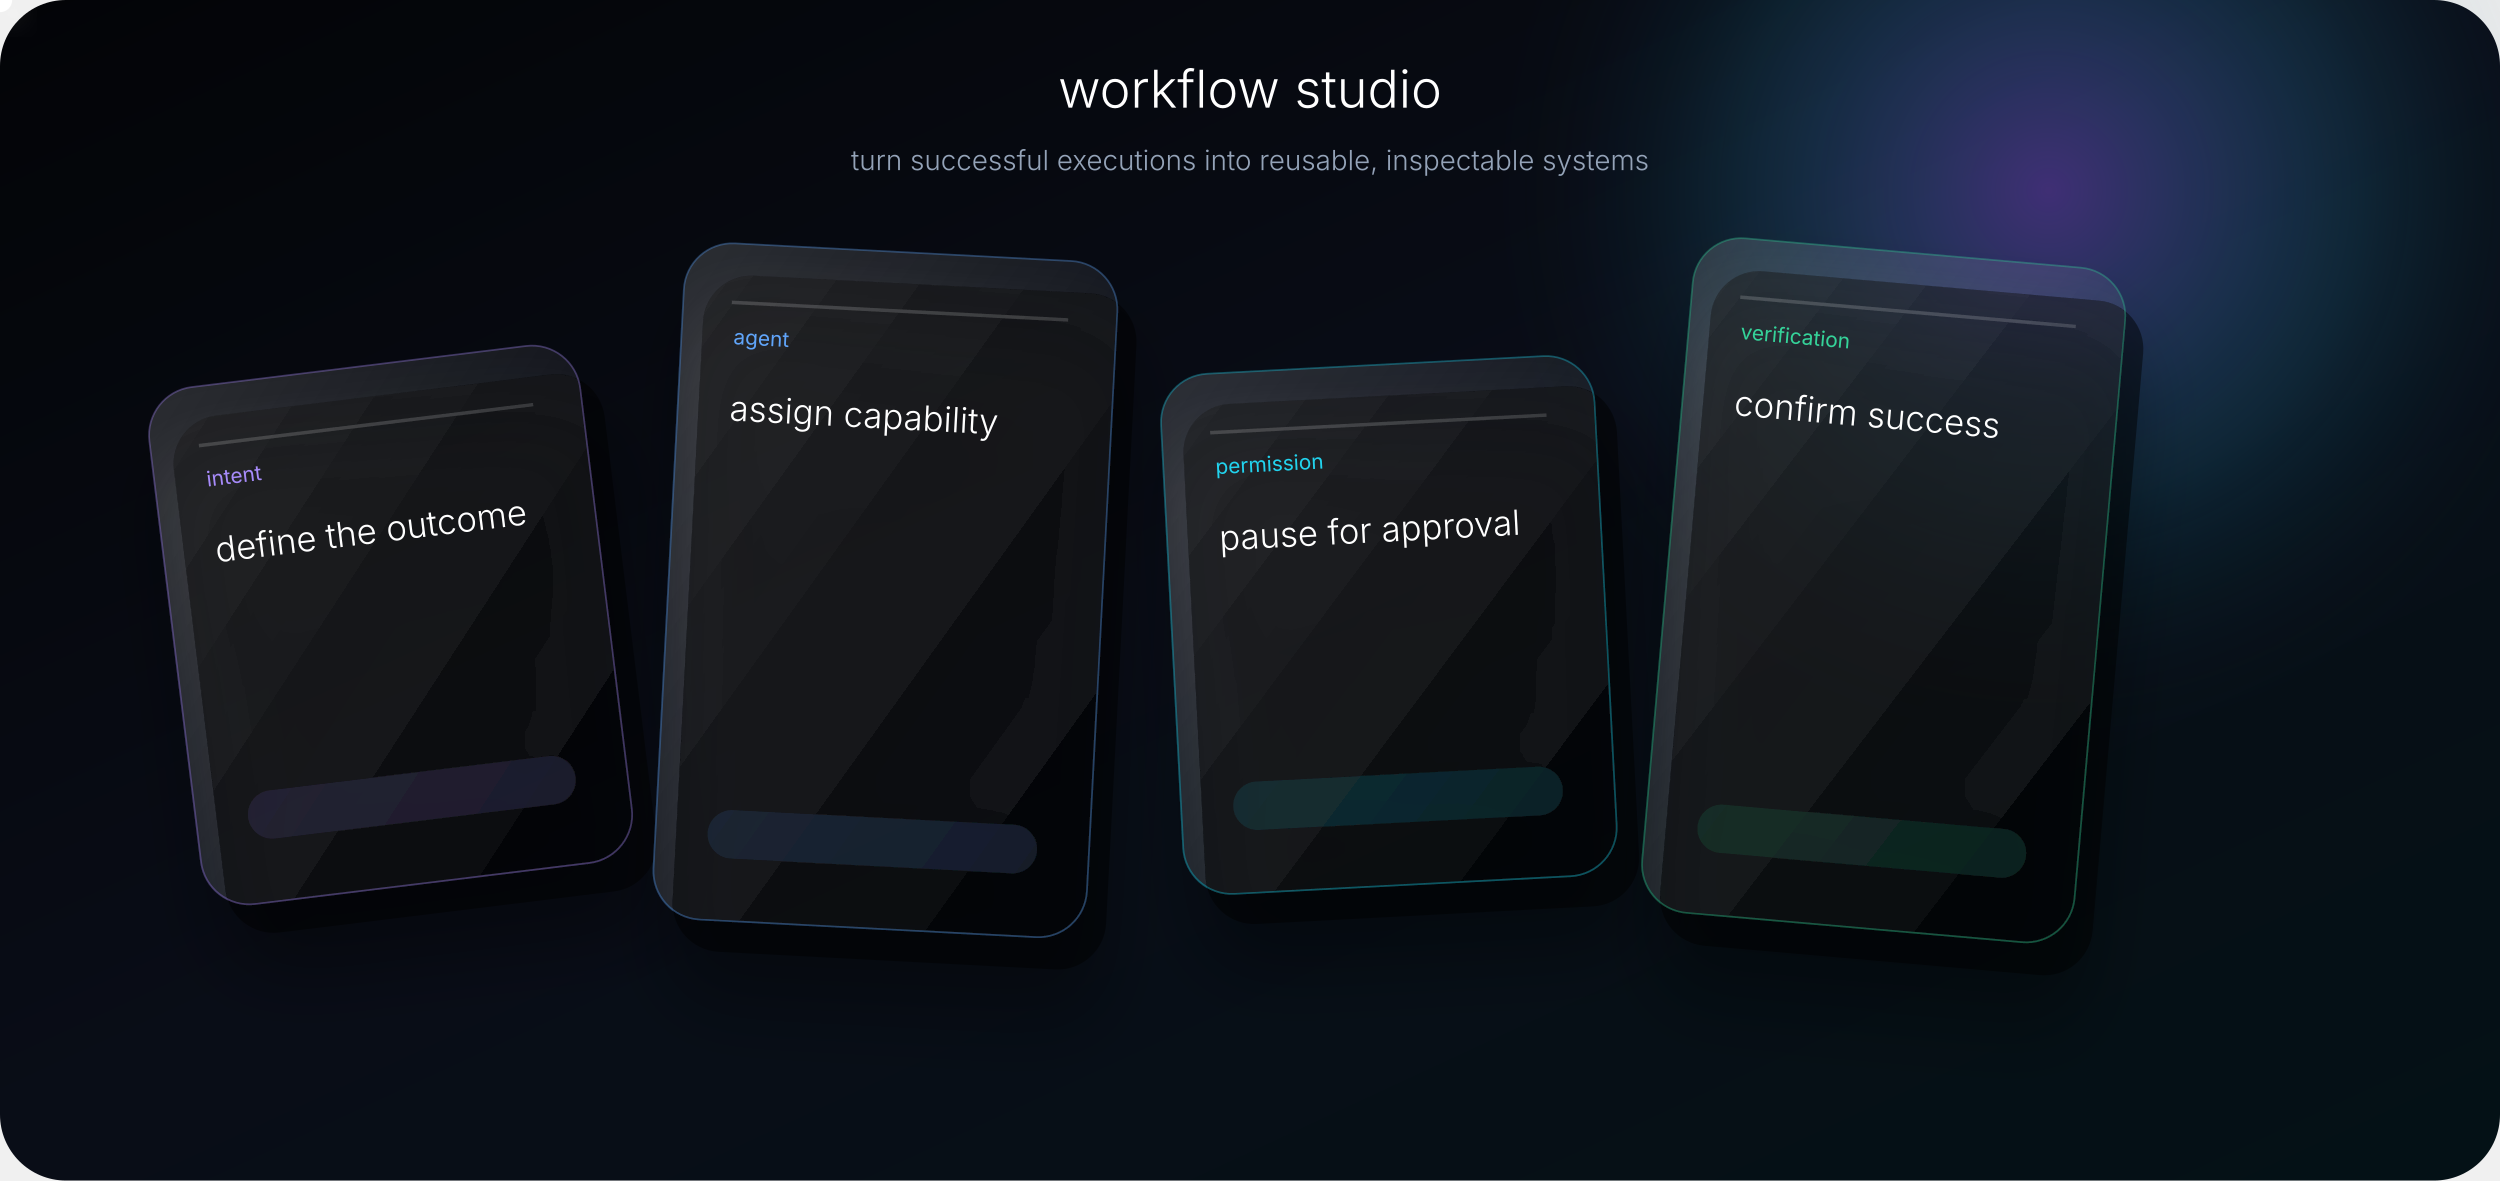
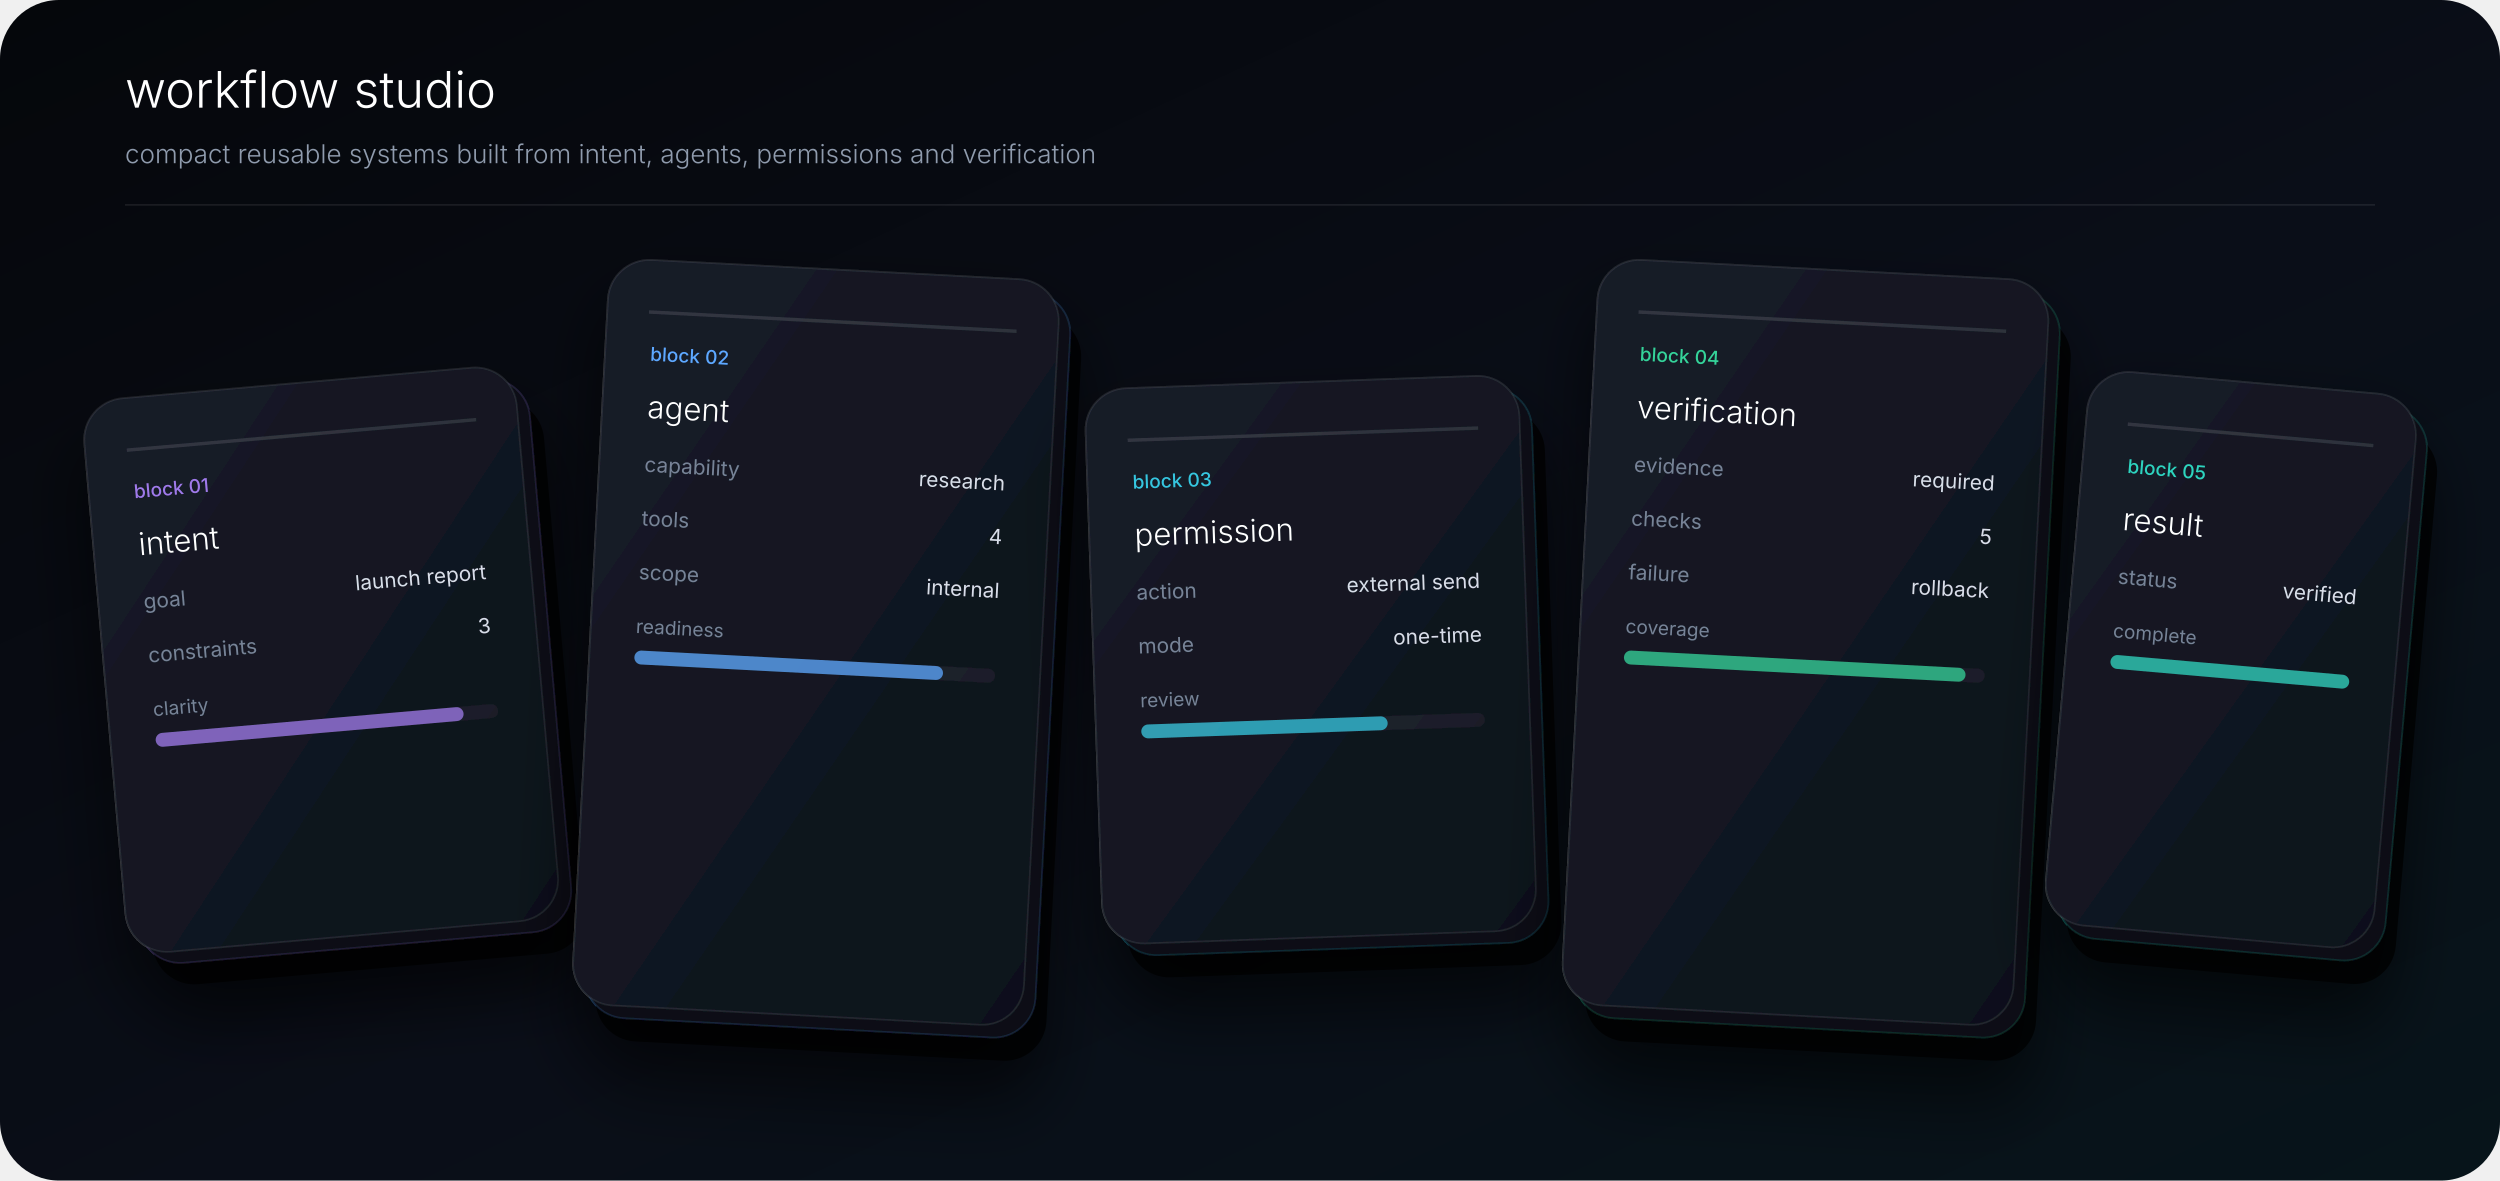
<svg xmlns="http://www.w3.org/2000/svg" width="1440" height="680" viewBox="0 0 1440 680">
  <defs>
    <linearGradient id="bg" x1="0" y1="0" x2="1" y2="1">
-       <stop offset="0" stop-color="#030407" />
-       <stop offset=".48" stop-color="#090d17" />
-       <stop offset="1" stop-color="#041116" />
+       <stop offset="0" stop-color="#05070b" />
+       <stop offset=".55" stop-color="#0a0e18" />
+       <stop offset="1" stop-color="#07141a" />
+     </linearGradient>
+     <linearGradient id="surface" x1="0" y1="0" x2="1" y2="1">
+       <stop offset="0" stop-color="#171c28" />
+       <stop offset="1" stop-color="#0d111a" />
+     </linearGradient>
+     <linearGradient id="surface2" x1="0" y1="0" x2="1" y2="1">
+       <stop offset="0" stop-color="#202736" />
+       <stop offset="1" stop-color="#111722" />
    </linearGradient>
    <linearGradient id="brand" x1="0" y1="0" x2="1" y2="1">
-       <stop offset="0" stop-color="#a78bfa" />
-       <stop offset=".48" stop-color="#60a5fa" />
-       <stop offset="1" stop-color="#22d3ee" />
-     </linearGradient>
-     <linearGradient id="glass" x1="0" y1="0" x2="1" y2="1">
-       <stop offset="0" stop-color="#ffffff" stop-opacity=".14" />
-       <stop offset=".52" stop-color="#ffffff" stop-opacity=".055" />
-       <stop offset="1" stop-color="#ffffff" stop-opacity=".02" />
+       <stop offset="0" stop-color="#9f7aea" />
+       <stop offset=".5" stop-color="#5da8ff" />
+       <stop offset="1" stop-color="#2dd4bf" />
    </linearGradient>
    <linearGradient id="metal" x1="0" y1="0" x2="1" y2="1">
      <stop offset="0" stop-color="#f8fafc" />
      <stop offset=".25" stop-color="#64748b" />
-       <stop offset=".48" stop-color="#ffffff" />
-       <stop offset=".72" stop-color="#334155" />
+       <stop offset=".52" stop-color="#ffffff" />
+       <stop offset=".78" stop-color="#334155" />
      <stop offset="1" stop-color="#cbd5e1" />
    </linearGradient>
    <radialGradient id="orb">
-       <stop offset="0" stop-color="#8b5cf6" stop-opacity=".42" />
-       <stop offset=".55" stop-color="#38bdf8" stop-opacity=".13" />
-       <stop offset="1" stop-color="#030407" stop-opacity="0" />
+       <stop offset="0" stop-color="#7c3aed" stop-opacity=".28" />
+       <stop offset=".55" stop-color="#38bdf8" stop-opacity=".10" />
+       <stop offset="1" stop-color="#05070b" stop-opacity="0" />
    </radialGradient>
-     <filter id="deepShadow" x="-80%" y="-80%" width="260%" height="260%">
-       <feGaussianBlur in="SourceAlpha" stdDeviation="22" result="blur" />
-       <feOffset dx="0" dy="28" result="offset" />
-       <feColorMatrix in="offset" type="matrix" values="0 0 0 0 0               0 0 0 0 0               0 0 0 0 0               0 0 0 .68 0" result="shadow" />
-       <feMerge>
-         <feMergeNode in="shadow" />
-         <feMergeNode in="SourceGraphic" />
-       </feMerge>
+     <filter id="shadow" x="-80%" y="-80%" width="260%" height="260%">
+       <feDropShadow dx="0" dy="24" stdDeviation="20" flood-color="#000000" flood-opacity=".62" />
+     </filter>
+     <filter id="smallShadow" x="-50%" y="-50%" width="200%" height="200%">
+       <feDropShadow dx="0" dy="12" stdDeviation="10" flood-color="#000000" flood-opacity=".48" />
    </filter>
    <filter id="glow" x="-100%" y="-100%" width="300%" height="300%">
-       <feGaussianBlur stdDeviation="9" result="b" />
+       <feGaussianBlur stdDeviation="7" result="blur" />
      <feMerge>
-         <feMergeNode in="b" />
+         <feMergeNode in="blur" />
        <feMergeNode in="SourceGraphic" />
      </feMerge>
    </filter>
  </defs>
-   <rect width="1440" height="680" rx="38" fill="url(#bg)" />
-   <circle cx="1180" cy="110" r="330" fill="url(#orb)" />
-   <text x="720" y="62" text-anchor="middle" font-family="Inter,Arial,sans-serif" font-size="30" font-weight="300" fill="#ffffff">workflow studio</text>
-   <text x="720" y="98" text-anchor="middle" font-family="Inter,Arial,sans-serif" font-size="16" font-weight="300" fill="#94a3b8">turn successful executions into reusable, inspectable systems</text>
-   <g transform="translate(100 210) rotate(-7 125.0 150.0)" filter="url(#deepShadow)">
-     <rect x="12" y="18" width="250" height="300" rx="28" fill="#000000" opacity=".48" />
-     <rect width="250" height="300" rx="28" fill="url(#glass)" stroke="#a78bfa" stroke-opacity=".34" />
-     <path d="M28 34 H222" stroke="#ffffff" stroke-opacity=".16" stroke-width="2" />
-     <text x="30" y="58" font-family="Inter,Arial,sans-serif" font-size="12" font-weight="400" fill="#a78bfa">intent</text>
-     <text x="30" y="102" font-family="Inter,Arial,sans-serif" font-size="20" font-weight="300" fill="#ffffff">define the outcome</text>
-     <rect x="30" y="236" width="190" height="28" rx="14" fill="#a78bfa" opacity=".10" />
+   <rect width="1440" height="680" rx="34" fill="url(#bg)" />
+   <text x="72" y="62" font-family="Inter,Arial,sans-serif" font-size="29" font-weight="350" fill="#ffffff">workflow studio</text>
+   <text x="72" y="94" font-family="Inter,Arial,sans-serif" font-size="15" font-weight="300" fill="#8f9bad">compact reusable systems built from intent, agents, permissions and verification</text>
+   <line x1="72" y1="118" x2="1368" y2="118" stroke="#ffffff" stroke-opacity=".08" />
+   <g transform="translate(60 220) rotate(-5 125.0 160.0)" filter="url(#shadow)">
+     <rect x="14" y="20" width="250" height="320" rx="24" fill="#020305" opacity=".78" />
+     <rect x="7.0" y="7.0" width="250" height="320" rx="24" fill="#0b0f17" stroke="#9f7aea" stroke-opacity=".16" />
+     <rect width="250" height="320" rx="24" fill="url(#surface)" stroke="#ffffff" stroke-opacity=".09" />
+     <path d="M24 30 H226" stroke="#ffffff" stroke-opacity=".12" stroke-width="2" />
+     <text x="26" y="58" font-family="Inter,Arial,sans-serif" font-size="11" font-weight="500" fill="#9f7aea">block 01</text>
+     <text x="26" y="91" font-family="Inter,Arial,sans-serif" font-size="18" font-weight="350" fill="#ffffff">intent</text>
+     <text x="26" y="122" font-family="Inter,Arial,sans-serif" font-size="12" fill="#778397">goal</text>
+     <text x="224" y="122" text-anchor="end" font-family="Inter,Arial,sans-serif" font-size="12" fill="#d8dee9">launch report</text>
+     <text x="26" y="153" font-family="Inter,Arial,sans-serif" font-size="12" fill="#778397">constraints</text>
+     <text x="224" y="153" text-anchor="end" font-family="Inter,Arial,sans-serif" font-size="12" fill="#d8dee9">3</text>
+     <text x="26" y="184" font-family="Inter,Arial,sans-serif" font-size="11" fill="#778397">clarity</text>
+     <rect x="26" y="194" width="198" height="8" rx="4" fill="#ffffff" opacity=".05" />
+     <rect x="26" y="194" width="178" height="8" rx="4" fill="#9f7aea" opacity=".75" />
  </g>
-   <g transform="translate(385 145) rotate(3 125.0 195.0)" filter="url(#deepShadow)">
-     <rect x="12" y="18" width="250" height="390" rx="28" fill="#000000" opacity=".48" />
-     <rect width="250" height="390" rx="28" fill="url(#glass)" stroke="#60a5fa" stroke-opacity=".34" />
-     <path d="M28 34 H222" stroke="#ffffff" stroke-opacity=".16" stroke-width="2" />
-     <text x="30" y="58" font-family="Inter,Arial,sans-serif" font-size="12" font-weight="400" fill="#60a5fa">agent</text>
-     <text x="30" y="102" font-family="Inter,Arial,sans-serif" font-size="20" font-weight="300" fill="#ffffff">assign capability</text>
-     <rect x="30" y="326" width="190" height="28" rx="14" fill="#60a5fa" opacity=".10" />
+   <g transform="translate(340 155) rotate(3 130.0 215.0)" filter="url(#shadow)">
+     <rect x="14" y="20" width="260" height="430" rx="24" fill="#020305" opacity=".78" />
+     <rect x="7.0" y="7.0" width="260" height="430" rx="24" fill="#0b0f17" stroke="#5da8ff" stroke-opacity=".16" />
+     <rect width="260" height="430" rx="24" fill="url(#surface)" stroke="#ffffff" stroke-opacity=".09" />
+     <path d="M24 30 H236" stroke="#ffffff" stroke-opacity=".12" stroke-width="2" />
+     <text x="26" y="58" font-family="Inter,Arial,sans-serif" font-size="11" font-weight="500" fill="#5da8ff">block 02</text>
+     <text x="26" y="91" font-family="Inter,Arial,sans-serif" font-size="18" font-weight="350" fill="#ffffff">agent</text>
+     <text x="26" y="122" font-family="Inter,Arial,sans-serif" font-size="12" fill="#778397">capability</text>
+     <text x="234" y="122" text-anchor="end" font-family="Inter,Arial,sans-serif" font-size="12" fill="#d8dee9">research</text>
+     <text x="26" y="153" font-family="Inter,Arial,sans-serif" font-size="12" fill="#778397">tools</text>
+     <text x="234" y="153" text-anchor="end" font-family="Inter,Arial,sans-serif" font-size="12" fill="#d8dee9">4</text>
+     <text x="26" y="184" font-family="Inter,Arial,sans-serif" font-size="12" fill="#778397">scope</text>
+     <text x="234" y="184" text-anchor="end" font-family="Inter,Arial,sans-serif" font-size="12" fill="#d8dee9">internal</text>
+     <text x="26" y="215" font-family="Inter,Arial,sans-serif" font-size="11" fill="#778397">readiness</text>
+     <rect x="26" y="225" width="208" height="8" rx="4" fill="#ffffff" opacity=".05" />
+     <rect x="26" y="225" width="178" height="8" rx="4" fill="#5da8ff" opacity=".75" />
  </g>
-   <g transform="translate(675 210) rotate(-3 125.0 150.0)" filter="url(#deepShadow)">
-     <rect x="12" y="18" width="250" height="300" rx="28" fill="#000000" opacity=".48" />
-     <rect width="250" height="300" rx="28" fill="url(#glass)" stroke="#22d3ee" stroke-opacity=".34" />
-     <path d="M28 34 H222" stroke="#ffffff" stroke-opacity=".16" stroke-width="2" />
-     <text x="30" y="58" font-family="Inter,Arial,sans-serif" font-size="12" font-weight="400" fill="#22d3ee">permission</text>
-     <text x="30" y="102" font-family="Inter,Arial,sans-serif" font-size="20" font-weight="300" fill="#ffffff">pause for approval</text>
-     <rect x="30" y="236" width="190" height="28" rx="14" fill="#22d3ee" opacity=".10" />
+   <g transform="translate(630 220) rotate(-2 125.0 160.0)" filter="url(#shadow)">
+     <rect x="14" y="20" width="250" height="320" rx="24" fill="#020305" opacity=".78" />
+     <rect x="7.0" y="7.0" width="250" height="320" rx="24" fill="#0b0f17" stroke="#35c6df" stroke-opacity=".16" />
+     <rect width="250" height="320" rx="24" fill="url(#surface)" stroke="#ffffff" stroke-opacity=".09" />
+     <path d="M24 30 H226" stroke="#ffffff" stroke-opacity=".12" stroke-width="2" />
+     <text x="26" y="58" font-family="Inter,Arial,sans-serif" font-size="11" font-weight="500" fill="#35c6df">block 03</text>
+     <text x="26" y="91" font-family="Inter,Arial,sans-serif" font-size="18" font-weight="350" fill="#ffffff">permission</text>
+     <text x="26" y="122" font-family="Inter,Arial,sans-serif" font-size="12" fill="#778397">action</text>
+     <text x="224" y="122" text-anchor="end" font-family="Inter,Arial,sans-serif" font-size="12" fill="#d8dee9">external send</text>
+     <text x="26" y="153" font-family="Inter,Arial,sans-serif" font-size="12" fill="#778397">mode</text>
+     <text x="224" y="153" text-anchor="end" font-family="Inter,Arial,sans-serif" font-size="12" fill="#d8dee9">one-time</text>
+     <text x="26" y="184" font-family="Inter,Arial,sans-serif" font-size="11" fill="#778397">review</text>
+     <rect x="26" y="194" width="198" height="8" rx="4" fill="#ffffff" opacity=".05" />
+     <rect x="26" y="194" width="142" height="8" rx="4" fill="#35c6df" opacity=".75" />
  </g>
-   <g transform="translate(960 145) rotate(5 125.0 195.0)" filter="url(#deepShadow)">
-     <rect x="12" y="18" width="250" height="390" rx="28" fill="#000000" opacity=".48" />
-     <rect width="250" height="390" rx="28" fill="url(#glass)" stroke="#34d399" stroke-opacity=".34" />
-     <path d="M28 34 H222" stroke="#ffffff" stroke-opacity=".16" stroke-width="2" />
-     <text x="30" y="58" font-family="Inter,Arial,sans-serif" font-size="12" font-weight="400" fill="#34d399">verification</text>
-     <text x="30" y="102" font-family="Inter,Arial,sans-serif" font-size="20" font-weight="300" fill="#ffffff">confirm success</text>
-     <rect x="30" y="326" width="190" height="28" rx="14" fill="#34d399" opacity=".10" />
+   <g transform="translate(910 155) rotate(3 130.0 215.0)" filter="url(#shadow)">
+     <rect x="14" y="20" width="260" height="430" rx="24" fill="#020305" opacity=".78" />
+     <rect x="7.0" y="7.0" width="260" height="430" rx="24" fill="#0b0f17" stroke="#34d399" stroke-opacity=".16" />
+     <rect width="260" height="430" rx="24" fill="url(#surface)" stroke="#ffffff" stroke-opacity=".09" />
+     <path d="M24 30 H236" stroke="#ffffff" stroke-opacity=".12" stroke-width="2" />
+     <text x="26" y="58" font-family="Inter,Arial,sans-serif" font-size="11" font-weight="500" fill="#34d399">block 04</text>
+     <text x="26" y="91" font-family="Inter,Arial,sans-serif" font-size="18" font-weight="350" fill="#ffffff">verification</text>
+     <text x="26" y="122" font-family="Inter,Arial,sans-serif" font-size="12" fill="#778397">evidence</text>
+     <text x="234" y="122" text-anchor="end" font-family="Inter,Arial,sans-serif" font-size="12" fill="#d8dee9">required</text>
+     <text x="26" y="153" font-family="Inter,Arial,sans-serif" font-size="12" fill="#778397">checks</text>
+     <text x="234" y="153" text-anchor="end" font-family="Inter,Arial,sans-serif" font-size="12" fill="#d8dee9">5</text>
+     <text x="26" y="184" font-family="Inter,Arial,sans-serif" font-size="12" fill="#778397">failure</text>
+     <text x="234" y="184" text-anchor="end" font-family="Inter,Arial,sans-serif" font-size="12" fill="#d8dee9">rollback</text>
+     <text x="26" y="215" font-family="Inter,Arial,sans-serif" font-size="11" fill="#778397">coverage</text>
+     <rect x="26" y="225" width="208" height="8" rx="4" fill="#ffffff" opacity=".05" />
+     <rect x="26" y="225" width="197" height="8" rx="4" fill="#34d399" opacity=".75" />
  </g>
-   <circle r="7" fill="#ffffff" filter="url(#glow)">
-     <animateMotion dur="6s" repeatCount="indefinite" path="M150 610 C420 520, 900 520, 1290 610" />
-   </circle>
+   <g transform="translate(1190 220) rotate(5 95.0 160.0)" filter="url(#shadow)">
+     <rect x="14" y="20" width="190" height="320" rx="24" fill="#020305" opacity=".78" />
+     <rect x="7.0" y="7.0" width="190" height="320" rx="24" fill="#0b0f17" stroke="#2dd4bf" stroke-opacity=".16" />
+     <rect width="190" height="320" rx="24" fill="url(#surface)" stroke="#ffffff" stroke-opacity=".09" />
+     <path d="M24 30 H166" stroke="#ffffff" stroke-opacity=".12" stroke-width="2" />
+     <text x="26" y="58" font-family="Inter,Arial,sans-serif" font-size="11" font-weight="500" fill="#2dd4bf">block 05</text>
+     <text x="26" y="91" font-family="Inter,Arial,sans-serif" font-size="18" font-weight="350" fill="#ffffff">result</text>
+     <text x="26" y="122" font-family="Inter,Arial,sans-serif" font-size="12" fill="#778397">status</text>
+     <text x="164" y="122" text-anchor="end" font-family="Inter,Arial,sans-serif" font-size="12" fill="#d8dee9">verified</text>
+     <text x="26" y="153" font-family="Inter,Arial,sans-serif" font-size="11" fill="#778397">complete</text>
+     <rect x="26" y="163" width="138" height="8" rx="4" fill="#ffffff" opacity=".05" />
+     <rect x="26" y="163" width="138" height="8" rx="4" fill="#2dd4bf" opacity=".75" />
+   </g>
</svg>
